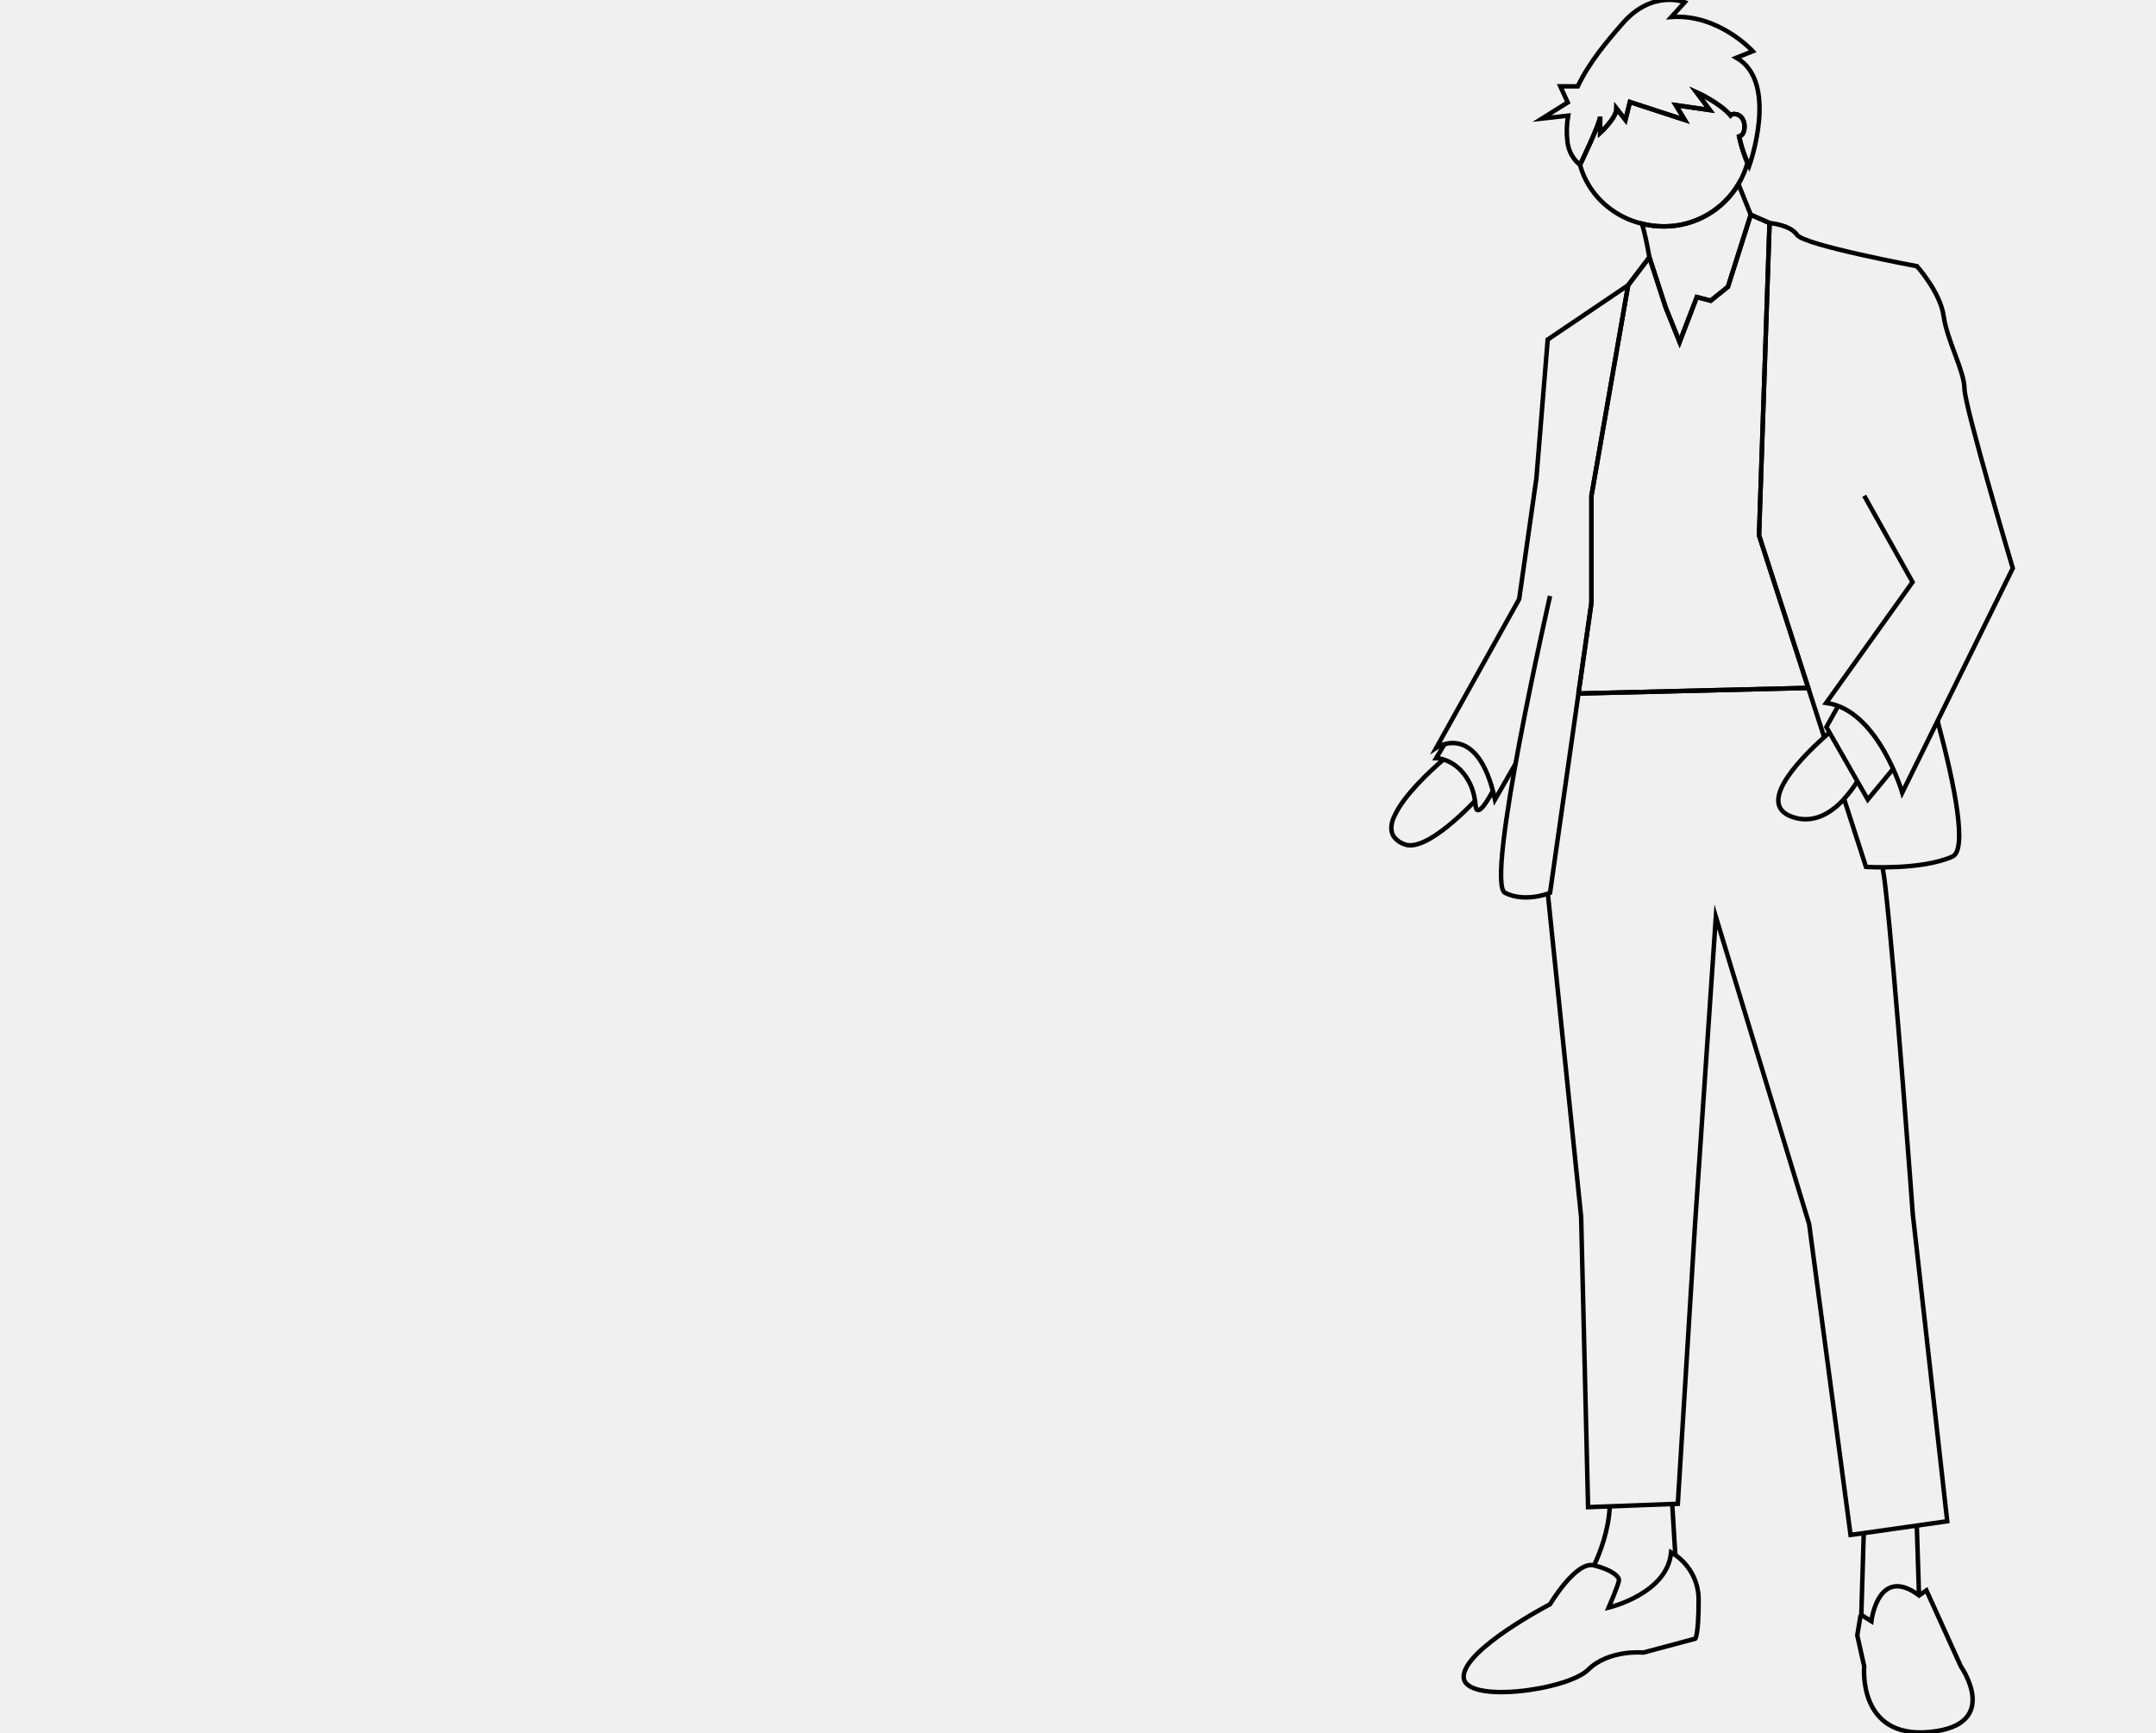
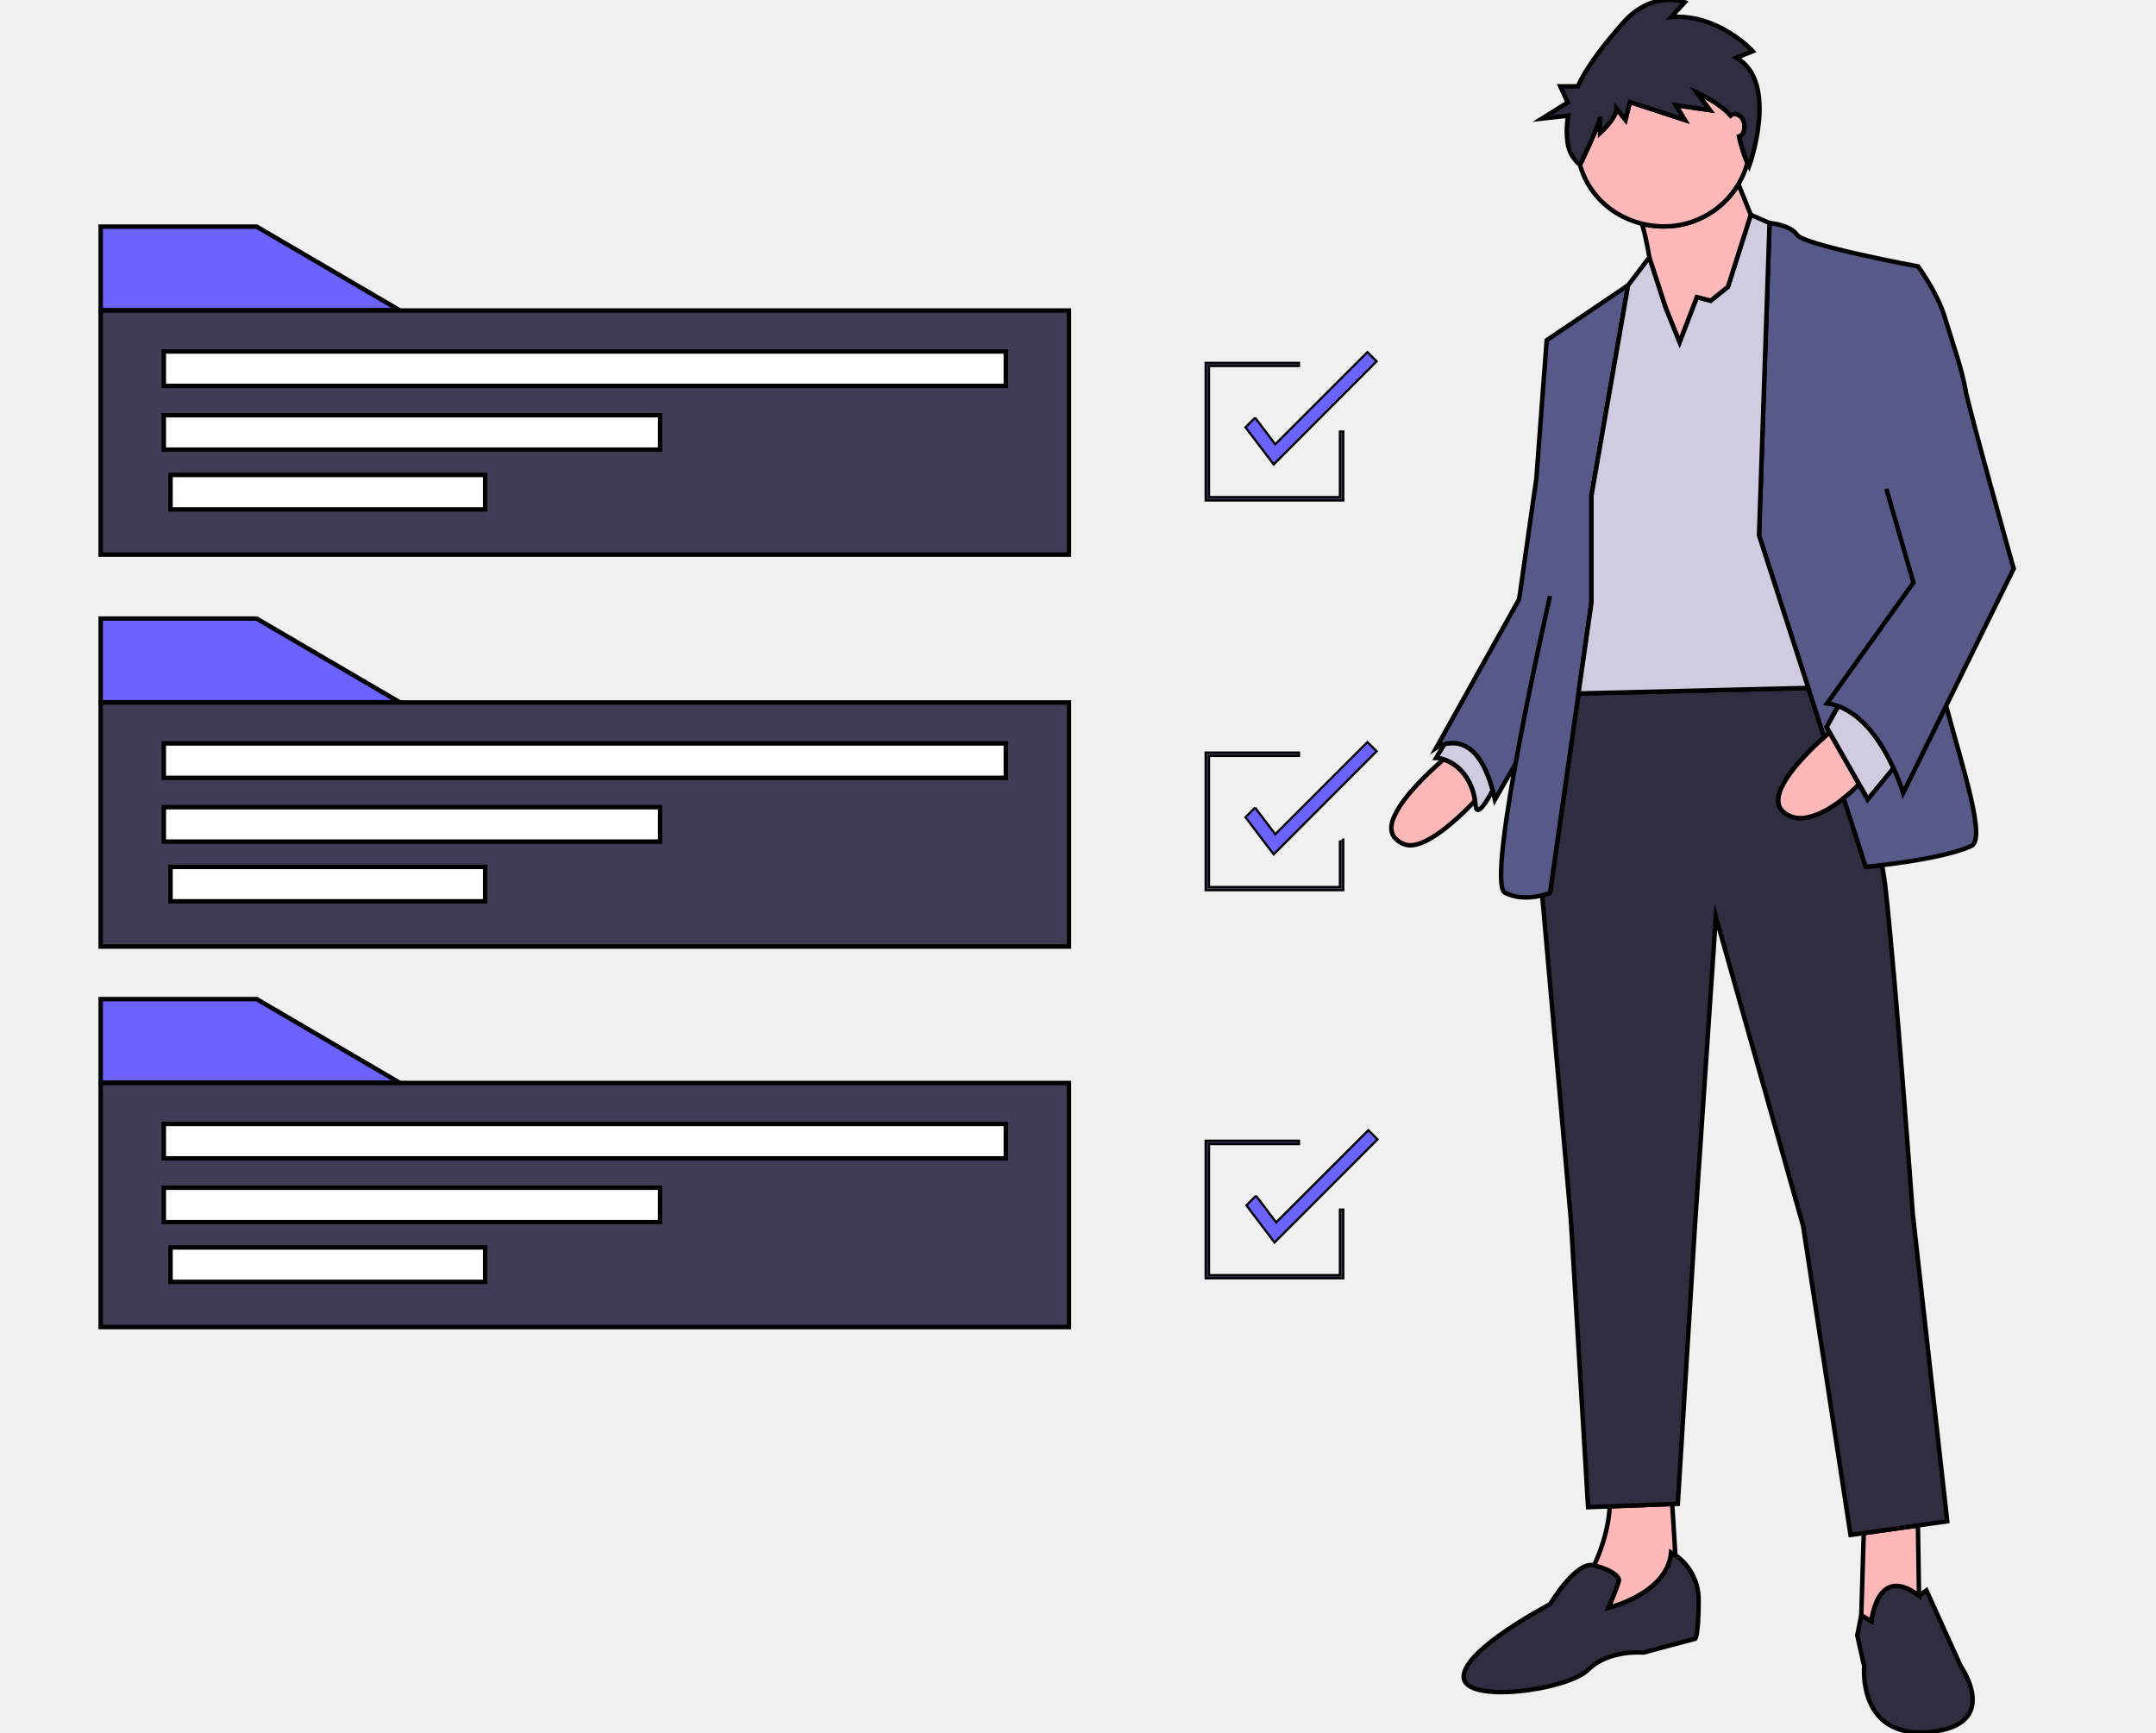
- <svg xmlns="http://www.w3.org/2000/svg" version="1.1" id="b3347a10-18dd-4c71-91c3-38a98340ba03" x="0px" y="0px" viewBox="0 0 963.5 774.4" style="enable-background:new 0 0 963.5 774.4;" xml:space="preserve">
-   <style type="text/css">
- 	.st0{display:none;fill:none;stroke:#000000;stroke-miterlimit:10;}
- 	.st1{display:none;}
- 	.st2{display:inline;fill:none;stroke:#000000;stroke-width:2;stroke-miterlimit:10;}
- 	.st3{fill:none;stroke:#000000;stroke-width:2;stroke-miterlimit:10;}
- </style>
-   <polygon id="checkbox_2_" class="st0" points="600.3,571.4 538.8,571.4 538.8,509.9 580.5,509.9 580.5,511.4 540.3,511.4 540.3,570   598.8,570 598.8,540.7 600.3,540.7 " />
-   <polyline id="checkbox_1_" class="st0" points="600.3,374.8 600.3,397.9 538.8,397.9 538.8,336.4 580.5,336.4 580.5,337.9   540.3,337.9 540.3,396.5 598.8,396.5 598.8,375.7 " />
-   <polygon id="checkbox" class="st0" points="600.3,223.7 538.8,223.7 538.8,162.2 580.5,162.2 580.5,163.6 540.3,163.6 540.3,222.2   598.8,222.2 598.8,192.9 600.3,192.9 " />
-   <path id="check_2_" class="st0" d="M561.3,534.5l-4.3,4.3l12.6,16.6l46-46.1l-4.1-4.1l-41.2,41.2L561.3,534.5l9,11.9" />
-   <path id="check_1_" class="st0" d="M560.9,361l-4.3,4.3l12.6,16.6l46-46.1l-4.1-4.1l-41.2,41.2L560.9,361l9,11.9" />
-   <path id="check" class="st0" d="M560.9,186.7l-4.3,4.3l12.6,16.6l46-46.1l-4.1-4.1l-41.2,41.2L560.9,186.7l9,11.9" />
-   <g id="project_2_" class="st1">
-     <polygon id="flag_2_" class="st2" points="178.6,484 45,484 45,446.6 114.7,446.6  " />
-     <rect id="box_2_" x="45" y="484.1" class="st2" width="432.7" height="109.1" />
-     <rect id="line_8_" x="76.2" y="557.6" class="st2" width="140.6" height="15.4" />
-     <rect id="line_7_" x="73.2" y="530.9" class="st2" width="221.8" height="15.4" />
-     <rect id="line_6_" x="73.2" y="502.4" class="st2" width="376.3" height="15.4" />
+ <svg xmlns="http://www.w3.org/2000/svg" version="1.1" id="expsvg" x="0px" y="0px" viewBox="0 0 963.5 774.4" style="enable-background:new 0 0 963.5 774.4;" xml:space="preserve">
+   <polygon id="checkbox_2_" fill="#3F3D56" stroke="#000000" stroke-miterlimit="10" points="600.3,571.4 538.8,571.4 538.8,509.9 580.5,509.9 580.5,511.4 540.3,511.4 540.3,570 598.8,570 598.8,540.7 600.3,540.7 " />
+   <polyline id="checkbox_1_" fill="#3F3D56" stroke="#000000" stroke-miterlimit="10" points="600.3,374.8 600.3,397.9 538.8,397.9 538.8,336.4 580.5,336.4 580.5,337.9 540.3,337.9 540.3,396.5 598.8,396.5 598.8,375.7 " />
+   <polygon id="checkbox" fill="#3F3D56" stroke="#000000" stroke-miterlimit="10" points="600.3,223.7 538.8,223.7 538.8,162.2 580.5,162.2 580.5,163.6 540.3,163.6 540.3,222.2 598.8,222.2 598.8,192.9 600.3,192.9 " />
+   <path id="check_2_" fill="#6C63FF" stroke="#000000" stroke-miterlimit="10" d="M561.3,534.5l-4.3,4.3l12.6,16.6l46-46.1l-4.1-4.1l-41.2,41.2L561.3,534.5l9,11.9" />
+   <path id="check_1_" fill="#6C63FF" stroke="#000000" stroke-miterlimit="10" d="M560.9,361l-4.3,4.3l12.6,16.6l46-46.1l-4.1-4.1l-41.2,41.2L560.9,361l9,11.9" />
+   <path id="check" fill="#6C63FF" stroke="#000000" stroke-miterlimit="10" d="M560.9,186.7l-4.3,4.3l12.6,16.6l46-46.1l-4.1-4.1l-41.2,41.2L560.9,186.7l9,11.9" />
+   <g id="project_2_">
+     <polygon id="flag_2_" fill="#6C63FF" stroke="#000000" stroke-width="2" stroke-miterlimit="10" points="178.6,484 45,484 45,446.6 114.7,446.6  " />
+     <rect id="box_2_" x="45" y="484.1" fill="#3F3D56" stroke="#000000" stroke-width="2" stroke-miterlimit="10" width="432.7" height="109.1" />
+     <rect id="line_8_" x="76.2" y="557.6" fill="#FFFFFF" stroke="#000000" stroke-width="2" stroke-miterlimit="10" width="140.6" height="15.4" />
+     <rect id="line_7_" x="73.2" y="530.9" fill="#FFFFFF" stroke="#000000" stroke-width="2" stroke-miterlimit="10" width="221.8" height="15.4" />
+     <rect id="line_6_" x="73.2" y="502.4" fill="#FFFFFF" stroke="#000000" stroke-width="2" stroke-miterlimit="10" width="376.3" height="15.4" />
  </g>
-   <g id="project_1_" class="st1">
-     <polygon id="flag_1_" class="st2" points="178.6,313.9 45,313.9 45,276.5 114.7,276.5  " />
-     <rect id="box_1_" x="45" y="314" class="st2" width="432.7" height="109.1" />
-     <rect id="line_5_" x="76.2" y="387.5" class="st2" width="140.6" height="15.4" />
-     <rect id="line_4_" x="73.2" y="360.8" class="st2" width="221.8" height="15.4" />
-     <rect id="line_3_" x="73.2" y="332.3" class="st2" width="376.3" height="15.4" />
+   <g id="project_1_">
+     <polygon id="flag_1_" fill="#6C63FF" stroke="#000000" stroke-width="2" stroke-miterlimit="10" points="178.6,313.9 45,313.9 45,276.5 114.7,276.5  " />
+     <rect id="box_1_" x="45" y="314" fill="#3F3D56" stroke="#000000" stroke-width="2" stroke-miterlimit="10" width="432.7" height="109.1" />
+     <rect id="line_5_" x="76.2" y="387.5" fill="#FFFFFF" stroke="#000000" stroke-width="2" stroke-miterlimit="10" width="140.6" height="15.4" />
+     <rect id="line_4_" x="73.2" y="360.8" fill="#FFFFFF" stroke="#000000" stroke-width="2" stroke-miterlimit="10" width="221.8" height="15.4" />
+     <rect id="line_3_" x="73.2" y="332.3" fill="#FFFFFF" stroke="#000000" stroke-width="2" stroke-miterlimit="10" width="376.3" height="15.4" />
  </g>
-   <g id="project" class="st1">
-     <polygon id="flag" class="st2" points="178.6,138.7 45,138.7 45,101.3 114.7,101.3  " />
-     <rect id="box" x="45" y="138.8" class="st2" width="432.7" height="109.1" />
-     <rect id="line_2_" x="76.2" y="212.3" class="st2" width="140.6" height="15.4" />
-     <rect id="line_1_" x="73.2" y="185.6" class="st2" width="221.8" height="15.4" />
-     <rect id="line" x="73.2" y="157.1" class="st2" width="376.3" height="15.4" />
+   <g id="project">
+     <polygon id="flag" fill="#6C63FF" stroke="#000000" stroke-width="2" stroke-miterlimit="10" points="178.6,138.7 45,138.7 45,101.3 114.7,101.3  " />
+     <rect id="box" x="45" y="138.8" fill="#3F3D56" stroke="#000000" stroke-width="2" stroke-miterlimit="10" width="432.7" height="109.1" />
+     <rect id="line_2_" x="76.2" y="212.3" fill="#FFFFFF" stroke="#000000" stroke-width="2" stroke-miterlimit="10" width="140.6" height="15.4" />
+     <rect id="line_1_" x="73.2" y="185.6" fill="#FFFFFF" stroke="#000000" stroke-width="2" stroke-miterlimit="10" width="221.8" height="15.4" />
+     <rect id="line" x="73.2" y="157.1" fill="#FFFFFF" stroke="#000000" stroke-width="2" stroke-miterlimit="10" width="376.3" height="15.4" />
  </g>
-   <path class="st3" d="M645.5,332.7l-3.7,6.2c0,0,2.5,0,5.6,1.5c1.3,0.6,3.1,1.7,4.9,3.4c0.8,0.8,3,3,4.8,6.9c3,6.5,1.7,11,3.2,11.4  c0.9,0.3,2.8-1,6.8-8.5" />
-   <path class="st3" d="M645.3,339.3c-6.3,5.4-17.9,16.2-22,25.2c-0.4,0.7-2.7,5.2-0.7,9c0,0,1.4,2.7,5.3,4c10,3.4,30.2-18.4,31.7-20" />
-   <line class="st3" x1="856.6" y1="682" x2="857.6" y2="713.3" />
-   <line class="st3" x1="831.8" y1="722" x2="832.9" y2="685.3" />
-   <path class="st3" d="M747.3,672.4l1.4,22.8" />
-   <path class="st3" d="M712.4,699.7c2.6-5.6,6.4-15.2,7-26.2" />
-   <path class="st3" d="M841.3,387.7c0.5,2.9,0.9,5.6,1.2,8.3c4.6,40.1,12.3,146.6,12.3,146.6L870.2,680l-37.3,5.3" />
-   <path class="st3" d="M832.9,685.3l-5.9,0.8l-18.5-138.9l-41.7-137.4l-9.3,137.4l-7.7,125l-40.1,1.5L706.6,544l-14.9-144.7" />
-   <path class="st3" d="M857,713.6l3.9-2.7l15.4,34c0,0,18.5,26.2-13.9,29.3s-29.3-29.3-29.3-29.3L830,731l1.5-9.1" />
-   <path class="st3" d="M831.7,721.8l4.6,2.9c0,0,3-25.7,21.8-11.2" />
-   <path class="st3" d="M746.8,693.9c7.7,4.4,12.5,12.7,12.3,21.6c0,15.4-1.5,17-1.5,17l-23.2,6.2c0,0-15.4-1.5-24.7,7.7  s-55.6,15.4-55.6,3.1s38.6-32.4,38.6-32.4s11.5-19.4,19.6-17.4s11.2,5,11.2,6.6s-4.6,12.3-4.6,12.3S745.2,712.4,746.8,693.9z" />
-   <line class="st3" x1="782.4" y1="96" x2="790.8" y2="99.7" />
-   <line class="st3" x1="727.6" y1="127.5" x2="737.1" y2="115" />
-   <line class="st3" x1="808.1" y1="307.5" x2="705.5" y2="310" />
-   <path class="st3" d="M815.2,329.5l-29.1-90.2l4.7-139.6c0,0,9.2,0.7,12.3,5.3s54.1,14.1,54.1,14.1" />
-   <path class="st3" d="M865.9,322.3c7.7,28.7,13.4,57.6,6.6,60.6c-13.9,6.2-38.6,4.6-38.6,4.6l-9.8-30.4" />
-   <path class="st3" d="M692.7,266.4c0,0-29.3,128.1-20.1,132.7s20.1,0,20.1,0l18.5-129.7v-47.8l16.4-94.1l-36.4,24.6" />
-   <path class="st3" d="M691.7,151.3l-5.1,62.5l-7.7,54l-37,66.4c0,0,18.5-12.3,26.2,23.2l9.3-16.2" />
-   <path class="st3" d="M824.1,357.1c2.3-2.5,4.3-5.2,5.9-7.8" />
-   <path class="st3" d="M817.6,327.4c-10.6,9.2-33.9,31.6-16.8,37.7c9.4,3.4,17.4-1.5,23.4-8" />
-   <polyline class="st3" points="846.1,343.6 834.7,357.4 816.2,325 821.5,315.5 " />
-   <path class="st3" d="M856.5,118.5v0.3c0,0,10.6,11.7,12.1,22.5s9.3,24.7,9.3,32.4s21.6,80.3,21.6,80.3l-49.4,100.3  c0,0-10.8-37-34-40.1l38.6-54l-21.6-38.6" />
-   <path id="chest" class="st3" d="M705.4,310l5.8-40.6v-47.8l16.4-94.1c0,0,9.5-12.5,9.5-12.5l7.3,22.5l6.2,15.4l7.7-20.1l6.2,1.6  l7.7-6.2L782.4,96c0,0,8.4,3.7,8.4,3.7l-4.7,139.6l22,68.2l0,0L705.4,310" />
-   <path id="neck" class="st3" d="M737.1,115c-1-5.8-2.1-10.9-3.3-15c3.2,0.8,6.5,1.2,9.9,1.2c14.1,0,26.5-7.6,33.2-18.9l5.5,13.7  l-10.2,32.2l-7.7,6.2l-6.2-1.6l-7.7,20.1l-6.2-15.4L737.1,115z" />
-   <path id="face" class="st3" d="M776.9,82.3c1.7-2.9,3.1-6.1,4-9.4c0,0-2.3-5.1-3.7-11.9c1.8-0.6,2.4-2.1,2.4-4.6  c0-3-1.9-5.4-4.3-5.4c-1,0-1.2-0.1-1.9,0.6c-5.2-5.9-15.3-10.4-15.3-10.4l6,8L748.9,47l4,6.6l-24.5-8l-2,8l-4-5.1  c0,4.3-7.3,10.9-7.3,10.9v-7.3c0,2.9-9,21.6-9,21.6l0,0c4.5,16.3,19.8,27.5,37.6,27.5C757.8,101.2,770.2,93.6,776.9,82.3z" />
-   <path id="hair" class="st3" d="M777.2,61c1.8-0.6,2.4-2.1,2.4-4.6c0-3-1.9-5.4-4.3-5.4c-1,0-1.2-0.1-1.9,0.6  c-5.2-5.9-15.3-10.4-15.3-10.4l6,8L748.9,47l4,6.6l-24.5-8l-2,8l-4-5.1c0,4.3-7.3,10.9-7.3,10.9v-7.3c0,2.9-9,21.6-9,21.6l0,0  c-3.1-2.5-5.1-6.1-5.6-10.1s-0.4-8,0.3-11.9L689.1,53l11.5-7.2l-3.3-7.2h7.8c5-10.6,13-20.1,20-28.1C738.3-4.8,752.9,1,752.9,1  l-6,6.6c21.2-1.5,36.4,15.3,36.4,15.3l-7.3,2.9c19.2,11,5.7,48.4,5.7,48.4S778.6,67.8,777.2,61z" />
+   <path id="leftShoe" fill="#2F2E41" stroke="#000000" stroke-width="2" stroke-miterlimit="10" d="M857.6,713.3c-18.8-14.4-21.3,11.4-21.3,11.4l-4.5-2.7l-1.8,9l3.1,13.9c0,0-3.1,32.4,29.3,29.3 s13.9-29.3,13.9-29.3l-15.4-34L857.6,713.3" />
+   <path id="rightShoe" fill="#2F2E41" stroke="#000000" stroke-width="2" stroke-miterlimit="10" d="M746.8,693.9c7.7,4.4,12.5,12.7,12.3,21.6c0,15.4-1.5,17-1.5,17l-23.2,6.2 c0,0-15.4-1.5-24.7,7.7s-55.6,15.4-55.6,3.1s38.6-32.4,38.6-32.4s11.5-19.4,19.6-17.4s11.2,5,11.2,6.6s-4.6,12.3-4.6,12.3 S745.2,712.4,746.8,693.9z" />
+   <path id="rightLeg" fill="#FFB8B8" stroke="#000000" stroke-width="2" stroke-miterlimit="10" d="M712.3,699.7c8.1,2,11.2,5,11.2,6.6s-4.6,12.3-4.6,12.3s26.3-6.2,27.9-24.7 c0.7,0.4,1.3,0.8,1.9,1.2c0,0-1.4-22.8-1.4-22.8s-27.9,1-27.9,1c-0.6,11-4.4,20.8-7,26.4" />
+   <path id="leftLeg" fill="#FFB8B8" stroke="#000000" stroke-width="2" stroke-miterlimit="10" d="M857.6,713.3l-0.5-31.4l-24.2,3.4l-1.1,36.7l4.5,2.7C836.3,724.7,838.8,698.8,857.6,713.3z" />
+   <path id="pants" fill="#2F2E41" stroke="#000000" stroke-width="2" stroke-miterlimit="10" d="M815.2,329.5c-11.3,10.1-30.3,29.9-14.4,35.6c6.7,2.4,16.1-2.7,23.1-8.2l0.2,0.2l9.8,30.4 c0,0,2.8-0.3,7.2-0.8c0.5,2.9,1.1,6.6,1.4,9.3c4.6,40.1,12.3,146.6,12.3,146.6L870.2,680l-37.3,5.3l-5.9,0.8L805.8,548l-39-138.2 l-9.3,137.4l-7.7,125l-40.1,1.5L702,545l-12.8-144.8c2.2-0.5,3.5-1.1,3.5-1.1s12.7-89.1,12.7-89.1s102.7-2.5,102.7-2.5 C810.6,315.2,813,322.8,815.2,329.5z" />
+   <path id="leftHand" fill="#FFB8B8" stroke="#000000" stroke-width="2" stroke-miterlimit="10" d="M823.9,356.9c-7,5.5-16.4,10.6-23.1,8.2c-15.9-5.7,3.1-25.4,14.4-35.6 M815.2,329.5 c0.8-0.8,1.7-1.5,2.4-2.1c0,0,13.2,23.2,13.2,23.2c-1.7,1.8-4.1,4.1-6.9,6.3" />
+   <path id="leftManget" fill="#CFCCE0" stroke="#000000" stroke-width="2" stroke-miterlimit="10" d="M846.3,343.4c-4.5-9.9-12.7-23.4-24.8-27.8l-5.2,9.4l18.5,32.4 C834.7,357.4,846.3,343.4,846.3,343.4z" />
+   <path id="leftArm" fill="#575A89" stroke="#000000" stroke-width="2" stroke-miterlimit="10" d="M843,218.5l12.1,41.9l-38.6,54c23.2,3.1,34,40.1,34,40.1l49.4-100.3c0,0-20.4-72.7-21.6-80.3 c-1.3-8-6.1-22-9.3-32.4c-3.3-10.8-11.8-22.4-11.8-22.4s-51-9.5-54.1-14.1s-12.3-5.3-12.3-5.3l-4.7,139.6c0,0,17.9,55.4,29.1,90.2 c0.8-0.8,1.7-1.5,2.4-2.1l0,0l-1.4-2.4l5.2-9.4c12.1,4.4,20.3,17.9,24.8,27.8c0,0-11.6,14-11.6,14s-3.9-6.8-3.9-6.8 c-1.7,1.8-4.1,4.1-6.9,6.3l0.2,0.2l9.8,30.4c0,0,33.2-3,47.1-9.3c6.8-3-3.5-34-11.2-62.7" />
+   <path id="rightHand" fill="#FFB8B8" stroke="#000000" stroke-width="2" stroke-miterlimit="10" d="M645.3,339.3c-6.3,5.4-17.9,16.2-22,25.2c-0.4,0.7-2.7,5.2-0.7,9c0,0,1.4,2.7,5.3,4 c10,3.4,29.8-18,31.3-19.6c-0.3-1.9-0.8-4.3-2.1-7.2c-1.8-3.9-4-6.1-4.8-6.9c-1.8-1.7-3.6-2.8-4.9-3.4c-0.8-0.4-1.6-0.7-2.3-0.9 c-6.3,5.4-17.7,16-21.8,25c-0.4,0.7-2.7,5.2-0.7,9c0,0,1.4,2.7,5.3,4c10,3.4,29.8-18,31.3-19.6" />
+   <path id="rightManget" fill="#CFCCE0" stroke="#000000" stroke-width="2" stroke-miterlimit="10" d="M645.5,332.6c5.5-1.5,15.7-1,21.6,20.6c-4,7.5-5.9,9.1-6.8,8.8c-1.5-0.4-0.2-4.9-3.2-11.4 c-1.8-3.9-4-6.1-4.8-6.9c-1.8-1.7-3.6-2.8-4.9-3.4c-3.1-1.5-5.6-1.5-5.6-1.5S645.5,332.6,645.5,332.6z" />
+   <path id="rightArm" fill="#575A89" stroke="#000000" stroke-width="2" stroke-miterlimit="10" d="M677.3,341.3l-9.2,16.1c-7.7-35.5-26.2-23.2-26.2-23.2l37-66.4l7.7-54l4.6-61.7l36.4-24.6 l-16.4,94.1v47.8l-18.5,129.7c0,0-10.9,4.6-20.1,0s20.1-132.7,20.1-132.7" />
+   <path id="chest" fill="#CFCCE0" stroke="#000000" stroke-width="2" stroke-miterlimit="10" d="M705.4,310l5.8-40.6v-47.8l16.4-94.1l9.5-12.5l7.3,22.5l6.2,15.4l7.7-20.1l6.2,1.6l7.7-6.2L782.4,96 l8.4,3.7l-4.7,139.6l22,68.2l0,0L705.4,310" />
+   <path id="neck" fill="#FFB8B8" stroke="#000000" stroke-width="2" stroke-miterlimit="10" d="M737.1,115c-1-5.8-2.1-10.9-3.3-15c3.2,0.8,6.5,1.2,9.9,1.2c14.1,0,26.5-7.6,33.2-18.9l5.5,13.7 l-10.2,32.2l-7.7,6.2l-6.2-1.6l-7.7,20.1l-6.2-15.4L737.1,115z" />
+   <path id="face" fill="#FFB8B8" stroke="#000000" stroke-width="2" stroke-miterlimit="10" d="M776.9,82.3c1.7-2.9,3.1-6.1,4-9.4c0,0-2.3-5.1-3.7-11.9c1.8-0.6,2.4-2.1,2.4-4.6 c0-3-1.9-5.4-4.3-5.4c-1,0-1.2-0.1-1.9,0.6c-5.2-5.9-15.3-10.4-15.3-10.4l6,8L748.9,47l4,6.6l-24.5-8l-2,8l-4-5.1 c0,4.3-7.3,10.9-7.3,10.9v-7.3c0,2.9-9,21.6-9,21.6l0,0c4.5,16.3,19.8,27.5,37.6,27.5C757.8,101.2,770.2,93.6,776.9,82.3z" />
+   <path id="hair" fill="#2F2E41" stroke="#000000" stroke-width="2" stroke-miterlimit="10" d="M777.2,61c1.8-0.6,2.4-2.1,2.4-4.6c0-3-1.9-5.4-4.3-5.4c-1,0-1.2-0.1-1.9,0.6 c-5.2-5.9-15.3-10.4-15.3-10.4l6,8L748.9,47l4,6.6l-24.5-8l-2,8l-4-5.1c0,4.3-7.3,10.9-7.3,10.9v-7.3c0,2.9-9,21.6-9,21.6l0,0 c-3.1-2.5-5.1-6.1-5.6-10.1s-0.4-8,0.3-11.9L689.1,53l11.5-7.2l-3.3-7.2h7.8c5-10.6,13-20.1,20-28.1C738.3-4.8,752.9,1,752.9,1 l-6,6.6c21.2-1.5,36.4,15.3,36.4,15.3l-7.3,2.9c19.2,11,5.7,48.4,5.7,48.4S778.6,67.8,777.2,61z" />
</svg>
